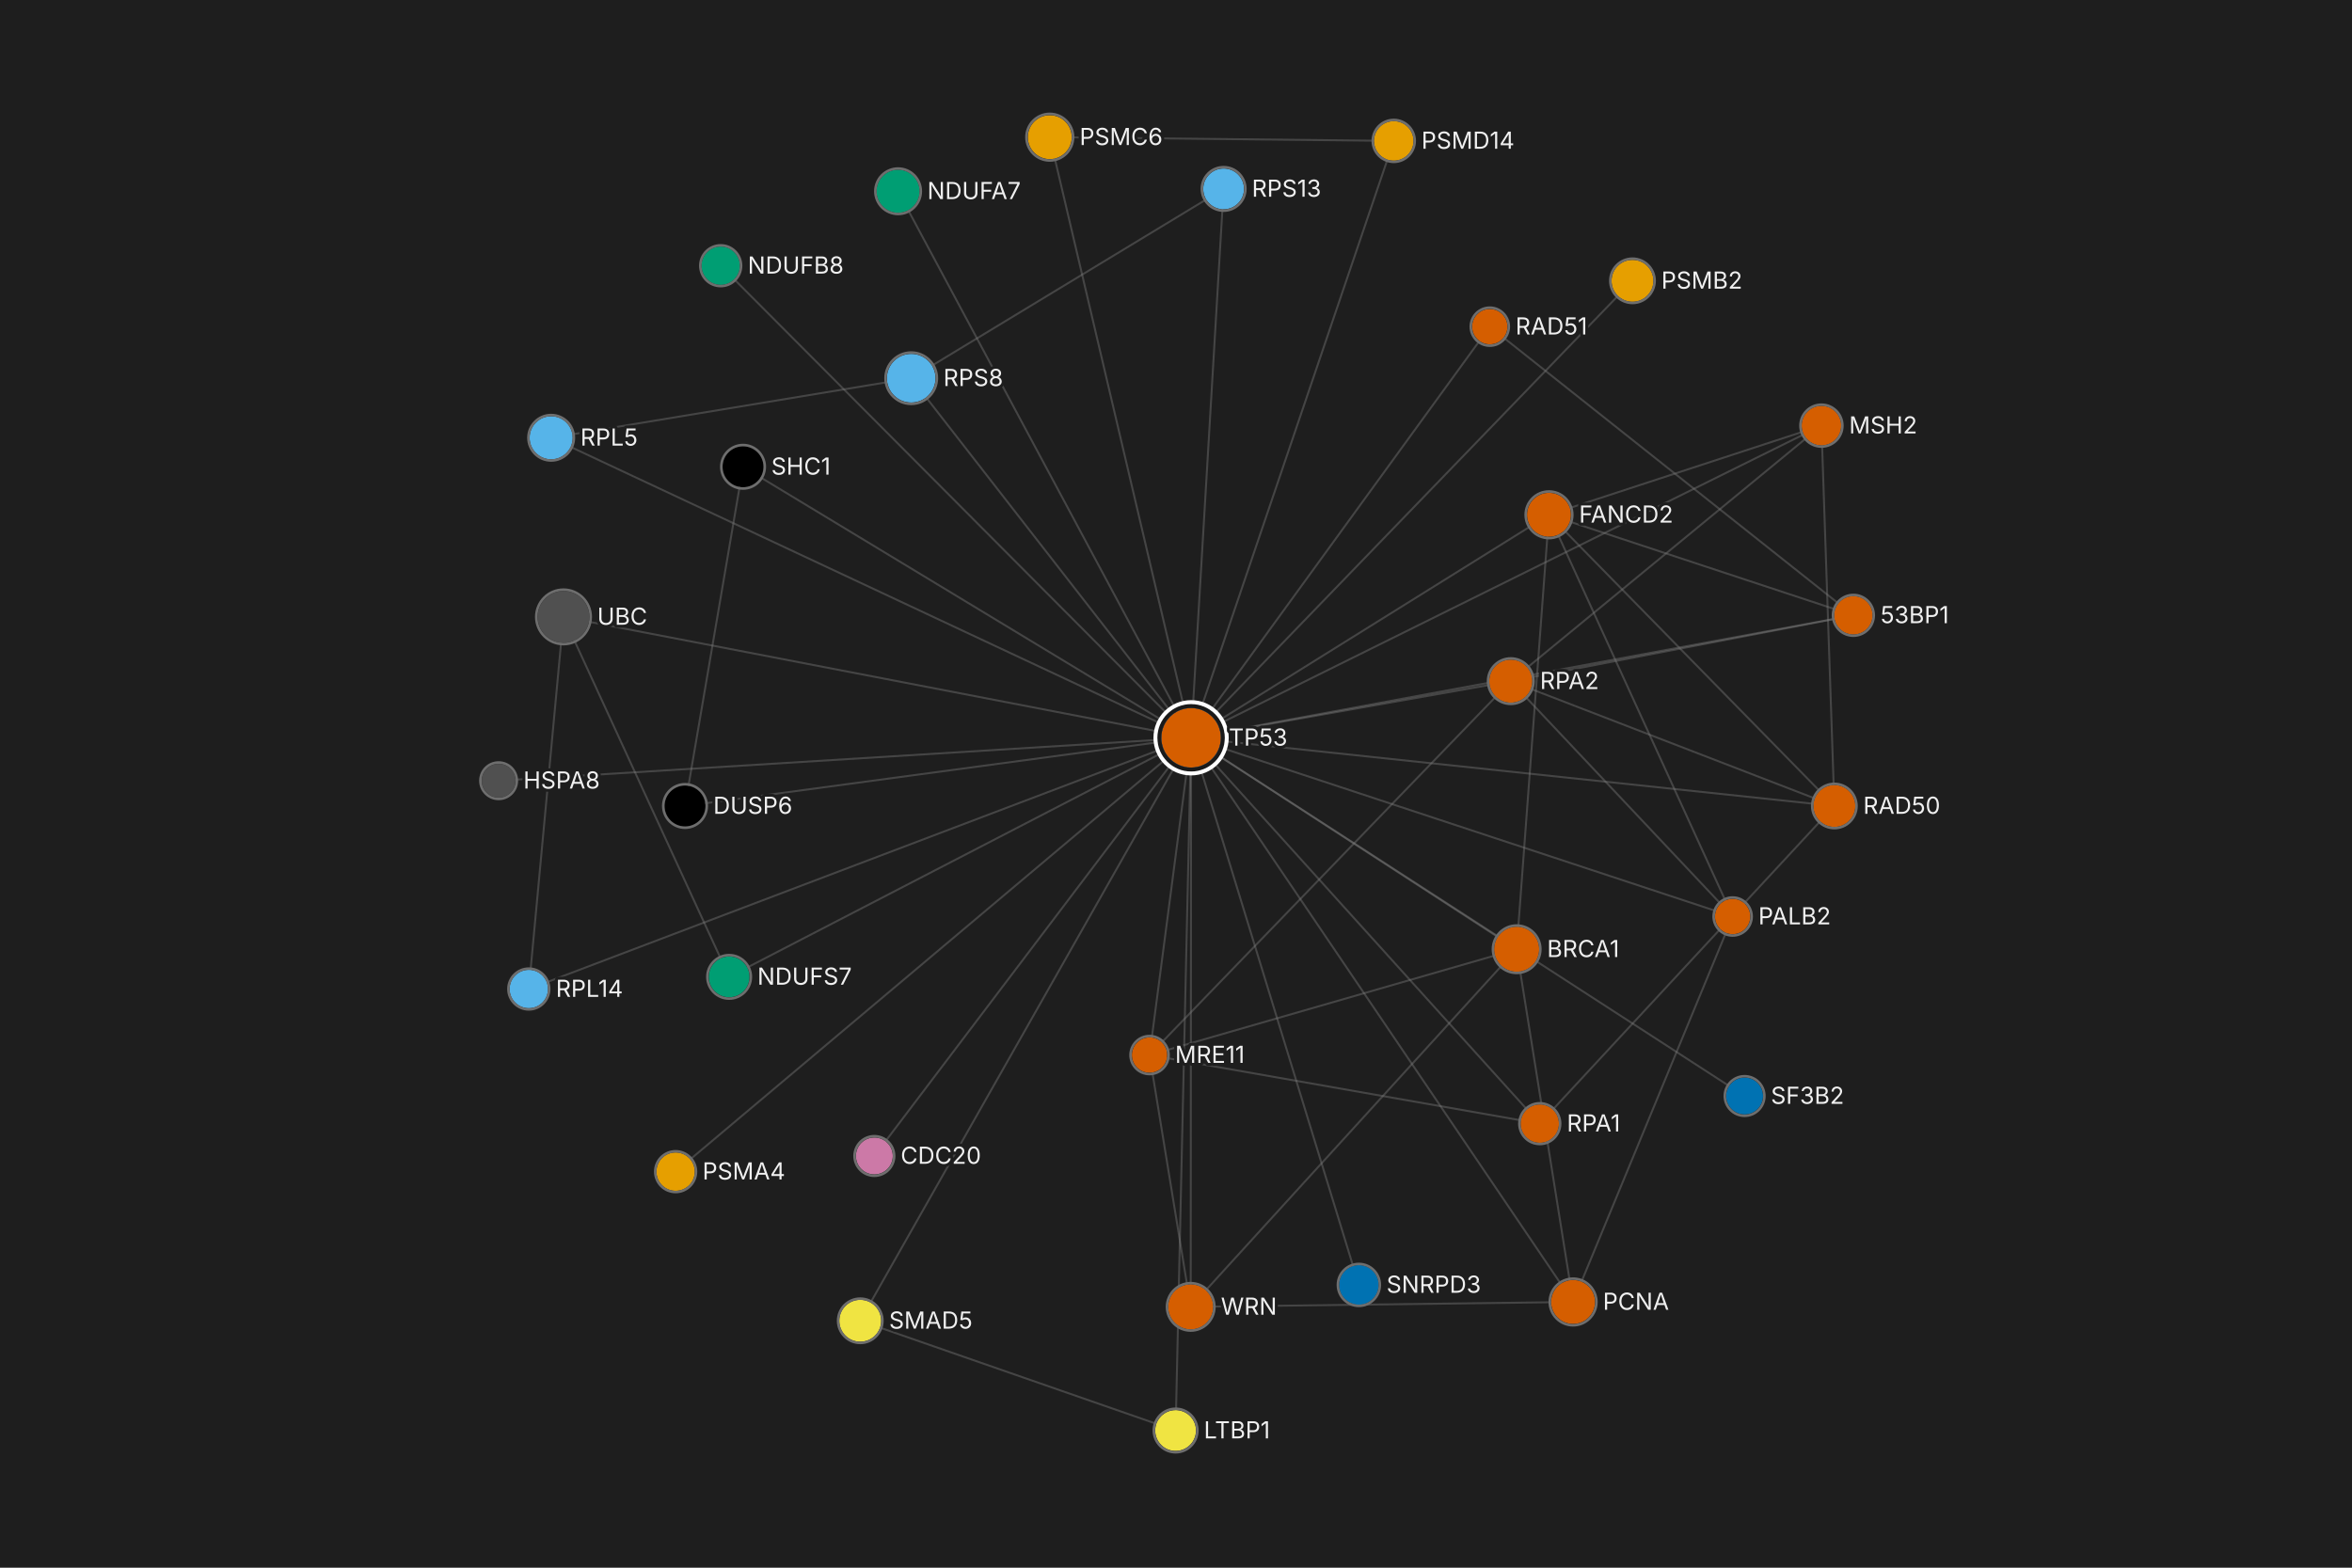
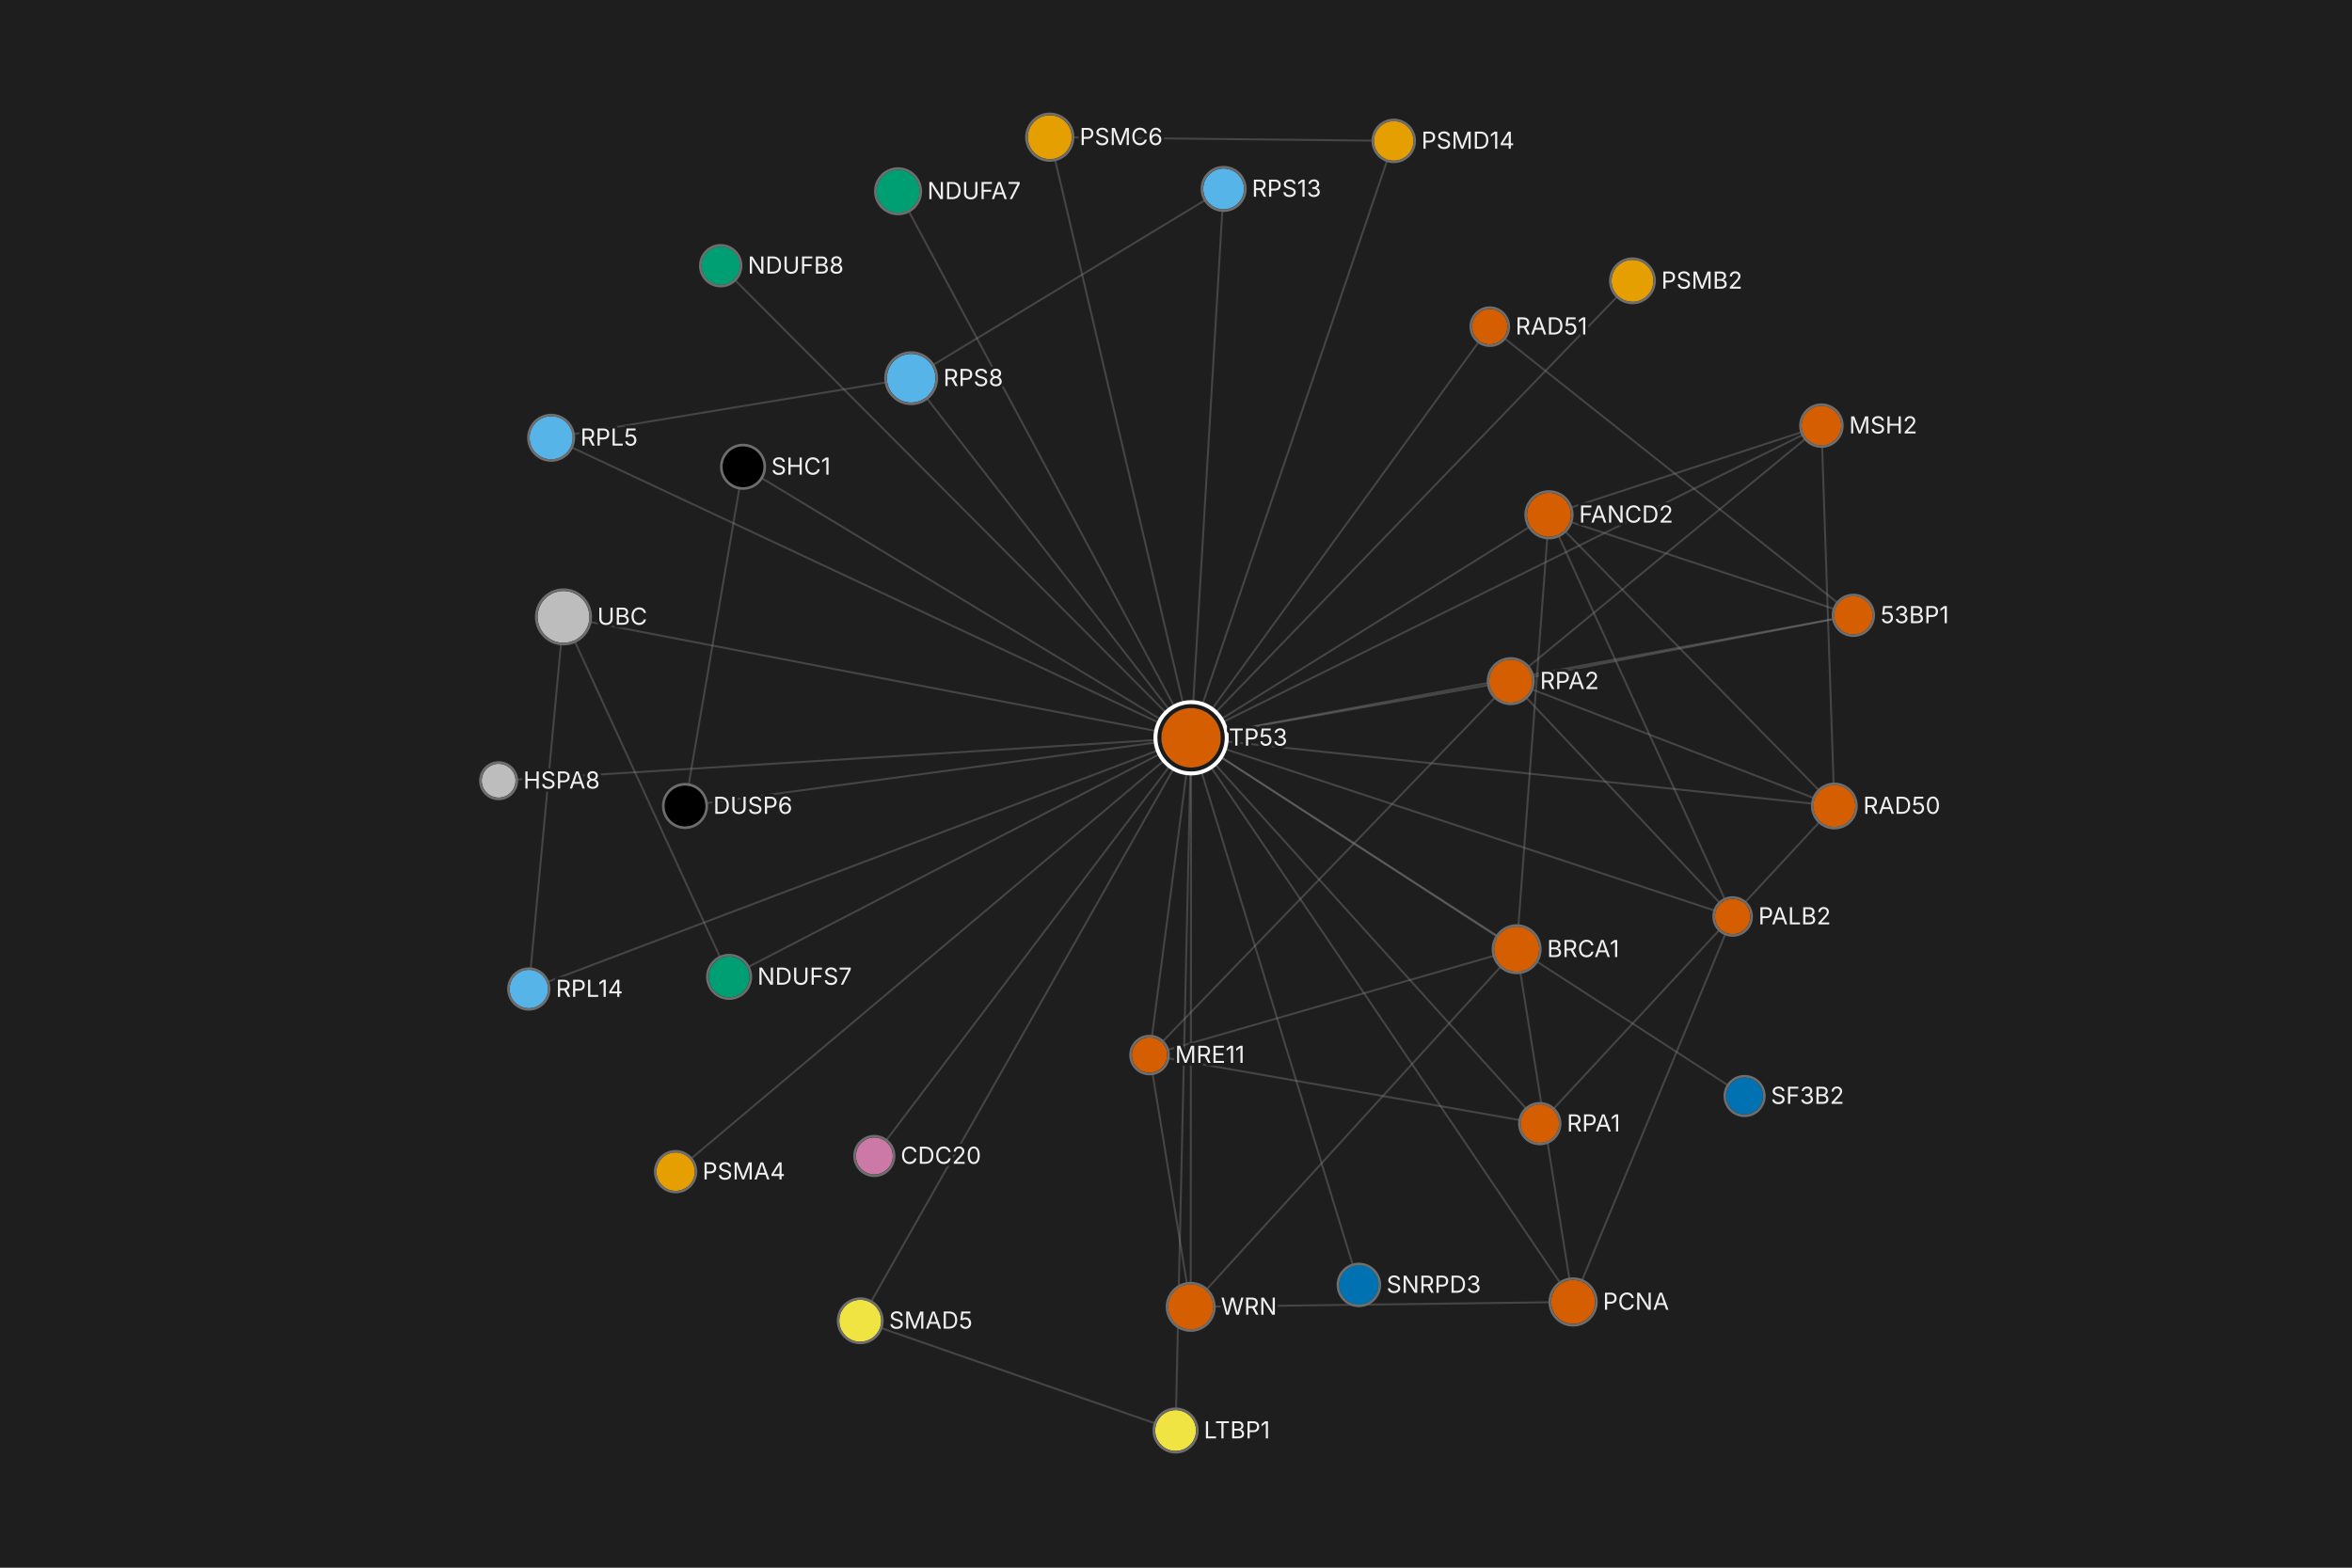
<svg xmlns="http://www.w3.org/2000/svg" viewBox="0 0 1200 800" width="1200" height="800" role="img" aria-label="TP53 and its 32 neighbors, colored by module, sized by degree, TP53 selected">
  <rect width="1200" height="800" fill="#1E1E1E" />
  <g stroke="#808080" stroke-width="1" stroke-opacity="0.4" stroke-linecap="round">
    <line x1="535.6" y1="70" x2="711.1" y2="71.9" />
    <line x1="281.2" y1="223.4" x2="464.9" y2="193" />
    <line x1="464.9" y1="193" x2="624.3" y2="96.4" />
    <line x1="607.7" y1="376.5" x2="773.8" y2="484.4" />
    <line x1="607.7" y1="376.5" x2="760.1" y2="166.7" />
    <line x1="607.7" y1="376.5" x2="935.9" y2="411.3" />
    <line x1="607.7" y1="376.5" x2="586.5" y2="538.4" />
    <line x1="607.7" y1="376.5" x2="929.3" y2="217.2" />
    <line x1="607.7" y1="376.5" x2="884" y2="467.7" />
    <line x1="607.7" y1="376.5" x2="790.3" y2="262.7" />
    <line x1="607.7" y1="376.5" x2="607.5" y2="666.9" />
    <line x1="607.7" y1="376.5" x2="785.6" y2="573.4" />
    <line x1="607.7" y1="376.5" x2="770.8" y2="347.6" />
    <line x1="773.8" y1="484.4" x2="586.5" y2="538.4" />
    <line x1="773.8" y1="484.4" x2="790.3" y2="262.7" />
    <line x1="773.8" y1="484.4" x2="607.5" y2="666.9" />
    <line x1="773.8" y1="484.4" x2="802.6" y2="664.4" />
    <line x1="760.1" y1="166.7" x2="945.6" y2="314" />
    <line x1="935.9" y1="411.3" x2="929.3" y2="217.2" />
    <line x1="935.9" y1="411.3" x2="790.3" y2="262.7" />
    <line x1="935.9" y1="411.3" x2="785.6" y2="573.4" />
    <line x1="935.9" y1="411.3" x2="770.8" y2="347.6" />
    <line x1="586.5" y1="538.4" x2="607.5" y2="666.9" />
    <line x1="586.5" y1="538.4" x2="785.6" y2="573.4" />
    <line x1="586.5" y1="538.4" x2="770.8" y2="347.6" />
    <line x1="929.3" y1="217.2" x2="790.3" y2="262.7" />
    <line x1="929.3" y1="217.2" x2="770.8" y2="347.6" />
    <line x1="884" y1="467.7" x2="790.3" y2="262.7" />
    <line x1="884" y1="467.7" x2="770.8" y2="347.6" />
    <line x1="884" y1="467.7" x2="802.6" y2="664.4" />
    <line x1="790.3" y1="262.7" x2="945.6" y2="314" />
    <line x1="607.5" y1="666.9" x2="802.6" y2="664.4" />
    <line x1="945.6" y1="314" x2="770.8" y2="347.6" />
    <line x1="379.1" y1="238.2" x2="349.5" y2="411.3" />
    <line x1="438.9" y1="674" x2="599.8" y2="730" />
    <line x1="607.7" y1="376.5" x2="599.8" y2="730" />
    <line x1="607.7" y1="376.5" x2="281.2" y2="223.4" />
    <line x1="607.7" y1="376.5" x2="802.6" y2="664.4" />
    <line x1="607.7" y1="376.5" x2="269.8" y2="504.7" />
    <line x1="607.7" y1="376.5" x2="464.9" y2="193" />
    <line x1="607.7" y1="376.5" x2="945.6" y2="314" />
    <line x1="607.7" y1="376.5" x2="372" y2="498.5" />
    <line x1="607.7" y1="376.5" x2="711.1" y2="71.9" />
    <line x1="607.7" y1="376.5" x2="446.1" y2="589.9" />
    <line x1="607.7" y1="376.5" x2="367.7" y2="135.6" />
    <line x1="607.7" y1="376.5" x2="890.1" y2="559.3" />
    <line x1="607.7" y1="376.5" x2="344.7" y2="597.9" />
    <line x1="607.7" y1="376.5" x2="379.1" y2="238.2" />
    <line x1="607.7" y1="376.5" x2="624.3" y2="96.4" />
    <line x1="607.7" y1="376.5" x2="287.5" y2="314.8" />
    <line x1="607.7" y1="376.5" x2="832.9" y2="143.3" />
    <line x1="607.7" y1="376.5" x2="349.5" y2="411.3" />
    <line x1="607.7" y1="376.5" x2="458.2" y2="97.6" />
    <line x1="607.7" y1="376.5" x2="693.3" y2="655.7" />
    <line x1="607.7" y1="376.5" x2="254.4" y2="398.4" />
    <line x1="607.7" y1="376.5" x2="535.6" y2="70" />
    <line x1="607.7" y1="376.5" x2="438.9" y2="674" />
    <line x1="287.5" y1="314.8" x2="372" y2="498.5" />
    <line x1="287.5" y1="314.8" x2="269.8" y2="504.7" />
  </g>
  <g>
    <circle cx="773.8" cy="484.4" r="11.5" fill="#D55E00" />
    <circle cx="773.8" cy="484.4" r="12.1" fill="none" stroke="#6E6E6E" stroke-width="1.3" />
    <circle cx="760.1" cy="166.7" r="9" fill="#D55E00" />
    <circle cx="760.1" cy="166.7" r="9.7" fill="none" stroke="#6E6E6E" stroke-width="1.3" />
    <circle cx="935.9" cy="411.3" r="10.7" fill="#D55E00" />
    <circle cx="935.9" cy="411.3" r="11.3" fill="none" stroke="#6E6E6E" stroke-width="1.3" />
    <circle cx="586.5" cy="538.4" r="9" fill="#D55E00" />
    <circle cx="586.5" cy="538.4" r="9.7" fill="none" stroke="#6E6E6E" stroke-width="1.3" />
    <circle cx="929.3" cy="217.2" r="10.1" fill="#D55E00" />
    <circle cx="929.3" cy="217.2" r="10.7" fill="none" stroke="#6E6E6E" stroke-width="1.3" />
    <circle cx="884" cy="467.7" r="9" fill="#D55E00" />
    <circle cx="884" cy="467.7" r="9.7" fill="none" stroke="#6E6E6E" stroke-width="1.3" />
    <circle cx="790.3" cy="262.7" r="11.2" fill="#D55E00" />
    <circle cx="790.3" cy="262.7" r="11.9" fill="none" stroke="#6E6E6E" stroke-width="1.3" />
    <circle cx="607.5" cy="666.9" r="11.5" fill="#D55E00" />
    <circle cx="607.5" cy="666.9" r="12.1" fill="none" stroke="#6E6E6E" stroke-width="1.3" />
    <circle cx="785.6" cy="573.4" r="9.8" fill="#D55E00" />
    <circle cx="785.6" cy="573.4" r="10.4" fill="none" stroke="#6E6E6E" stroke-width="1.3" />
    <circle cx="770.8" cy="347.6" r="11" fill="#D55E00" />
    <circle cx="770.8" cy="347.6" r="11.6" fill="none" stroke="#6E6E6E" stroke-width="1.3" />
    <circle cx="599.8" cy="730" r="10.4" fill="#F0E442" />
    <circle cx="599.8" cy="730" r="11.1" fill="none" stroke="#6E6E6E" stroke-width="1.3" />
    <circle cx="281.2" cy="223.4" r="11" fill="#56B4E9" />
    <circle cx="281.2" cy="223.4" r="11.6" fill="none" stroke="#6E6E6E" stroke-width="1.3" />
    <circle cx="802.6" cy="664.4" r="11.2" fill="#D55E00" />
    <circle cx="802.6" cy="664.4" r="11.9" fill="none" stroke="#6E6E6E" stroke-width="1.3" />
    <circle cx="269.8" cy="504.7" r="9.8" fill="#56B4E9" />
    <circle cx="269.8" cy="504.7" r="10.4" fill="none" stroke="#6E6E6E" stroke-width="1.3" />
    <circle cx="464.9" cy="193" r="12.4" fill="#56B4E9" />
    <circle cx="464.9" cy="193" r="13.1" fill="none" stroke="#6E6E6E" stroke-width="1.3" />
    <circle cx="945.6" cy="314" r="9.8" fill="#D55E00" />
    <circle cx="945.6" cy="314" r="10.4" fill="none" stroke="#6E6E6E" stroke-width="1.3" />
    <circle cx="372" cy="498.5" r="10.4" fill="#009E73" />
    <circle cx="372" cy="498.5" r="11.1" fill="none" stroke="#6E6E6E" stroke-width="1.3" />
    <circle cx="711.1" cy="71.9" r="10.1" fill="#E69F00" />
    <circle cx="711.1" cy="71.9" r="10.7" fill="none" stroke="#6E6E6E" stroke-width="1.3" />
    <circle cx="446.1" cy="589.9" r="9.4" fill="#CC79A7" />
    <circle cx="446.1" cy="589.9" r="10.1" fill="none" stroke="#6E6E6E" stroke-width="1.3" />
    <circle cx="367.7" cy="135.6" r="9.8" fill="#009E73" />
    <circle cx="367.7" cy="135.6" r="10.4" fill="none" stroke="#6E6E6E" stroke-width="1.3" />
    <circle cx="890.1" cy="559.3" r="9.4" fill="#0072B2" />
    <circle cx="890.1" cy="559.3" r="10.1" fill="none" stroke="#6E6E6E" stroke-width="1.3" />
    <circle cx="344.7" cy="597.9" r="9.8" fill="#E69F00" />
    <circle cx="344.7" cy="597.9" r="10.4" fill="none" stroke="#6E6E6E" stroke-width="1.3" />
    <circle cx="379.1" cy="238.2" r="10.4" fill="#000000" />
    <circle cx="379.1" cy="238.2" r="11.1" fill="none" stroke="#6E6E6E" stroke-width="1.3" />
    <circle cx="624.3" cy="96.4" r="10.4" fill="#56B4E9" />
    <circle cx="624.3" cy="96.4" r="11.1" fill="none" stroke="#6E6E6E" stroke-width="1.3" />
-     <circle cx="287.5" cy="314.8" r="13.2" fill="#505050" />
+     <circle cx="287.5" cy="314.8" r="13.2" fill="#BDBDBD" />
    <circle cx="287.5" cy="314.8" r="13.9" fill="none" stroke="#6E6E6E" stroke-width="1.3" />
    <circle cx="832.9" cy="143.3" r="10.7" fill="#E69F00" />
    <circle cx="832.9" cy="143.3" r="11.3" fill="none" stroke="#6E6E6E" stroke-width="1.3" />
    <circle cx="349.5" cy="411.3" r="10.4" fill="#000000" />
    <circle cx="349.5" cy="411.3" r="11.1" fill="none" stroke="#6E6E6E" stroke-width="1.3" />
    <circle cx="458.2" cy="97.6" r="11" fill="#009E73" />
    <circle cx="458.2" cy="97.6" r="11.6" fill="none" stroke="#6E6E6E" stroke-width="1.3" />
    <circle cx="693.3" cy="655.7" r="10.1" fill="#0072B2" />
    <circle cx="693.3" cy="655.7" r="10.7" fill="none" stroke="#6E6E6E" stroke-width="1.3" />
-     <circle cx="254.4" cy="398.4" r="8.6" fill="#505050" />
+     <circle cx="254.4" cy="398.4" r="8.6" fill="#BDBDBD" />
    <circle cx="254.4" cy="398.4" r="9.3" fill="none" stroke="#6E6E6E" stroke-width="1.3" />
    <circle cx="535.6" cy="70" r="11.2" fill="#E69F00" />
    <circle cx="535.6" cy="70" r="11.9" fill="none" stroke="#6E6E6E" stroke-width="1.3" />
    <circle cx="438.9" cy="674" r="10.7" fill="#F0E442" />
    <circle cx="438.9" cy="674" r="11.3" fill="none" stroke="#6E6E6E" stroke-width="1.3" />
    <circle cx="607.7" cy="376.5" r="15.2" fill="#D55E00" />
    <circle cx="607.7" cy="376.5" r="15.8" fill="none" stroke="#6E6E6E" stroke-width="1.3" />
    <circle cx="607.7" cy="376.5" r="16.2" fill="none" stroke="#1A1A1A" stroke-width="2" />
    <circle cx="607.7" cy="376.5" r="18.2" fill="none" stroke="#FFFFFF" stroke-width="2" />
  </g>
  <g font-family="Inter Variable, Inter, system-ui, sans-serif" font-size="12" fill="#F0F0F0" stroke="#1E1E1E" stroke-width="3" stroke-linejoin="round" paint-order="stroke">
    <text x="626.9" y="380.5">TP53</text>
    <text x="789.3" y="488.4">BRCA1</text>
    <text x="773.2" y="170.7">RAD51</text>
    <text x="950.6" y="415.3">RAD50</text>
    <text x="599.5" y="542.4">MRE11</text>
    <text x="943.4" y="221.2">MSH2</text>
    <text x="897.1" y="471.7">PALB2</text>
    <text x="805.6" y="266.7">FANCD2</text>
    <text x="622.9" y="670.9">WRN</text>
    <text x="799.4" y="577.4">RPA1</text>
    <text x="785.7" y="351.6">RPA2</text>
    <text x="614.2" y="734">LTBP1</text>
    <text x="296.1" y="227.4">RPL5</text>
    <text x="817.8" y="668.4">PCNA</text>
    <text x="283.6" y="508.7">RPL14</text>
    <text x="481.3" y="197">RPS8</text>
    <text x="959.4" y="318">53BP1</text>
    <text x="386.4" y="502.5">NDUFS7</text>
    <text x="725.2" y="75.9">PSMD14</text>
    <text x="459.5" y="593.9">CDC20</text>
    <text x="381.5" y="139.6">NDUFB8</text>
    <text x="903.5" y="563.3">SF3B2</text>
    <text x="358.4" y="601.9">PSMA4</text>
    <text x="393.5" y="242.2">SHC1</text>
    <text x="638.7" y="100.4">RPS13</text>
    <text x="304.7" y="318.8">UBC</text>
    <text x="847.6" y="147.3">PSMB2</text>
    <text x="363.9" y="415.3">DUSP6</text>
    <text x="473.1" y="101.6">NDUFA7</text>
    <text x="707.4" y="659.7">SNRPD3</text>
    <text x="267" y="402.4">HSPA8</text>
    <text x="550.8" y="74">PSMC6</text>
    <text x="453.6" y="678">SMAD5</text>
  </g>
</svg>
